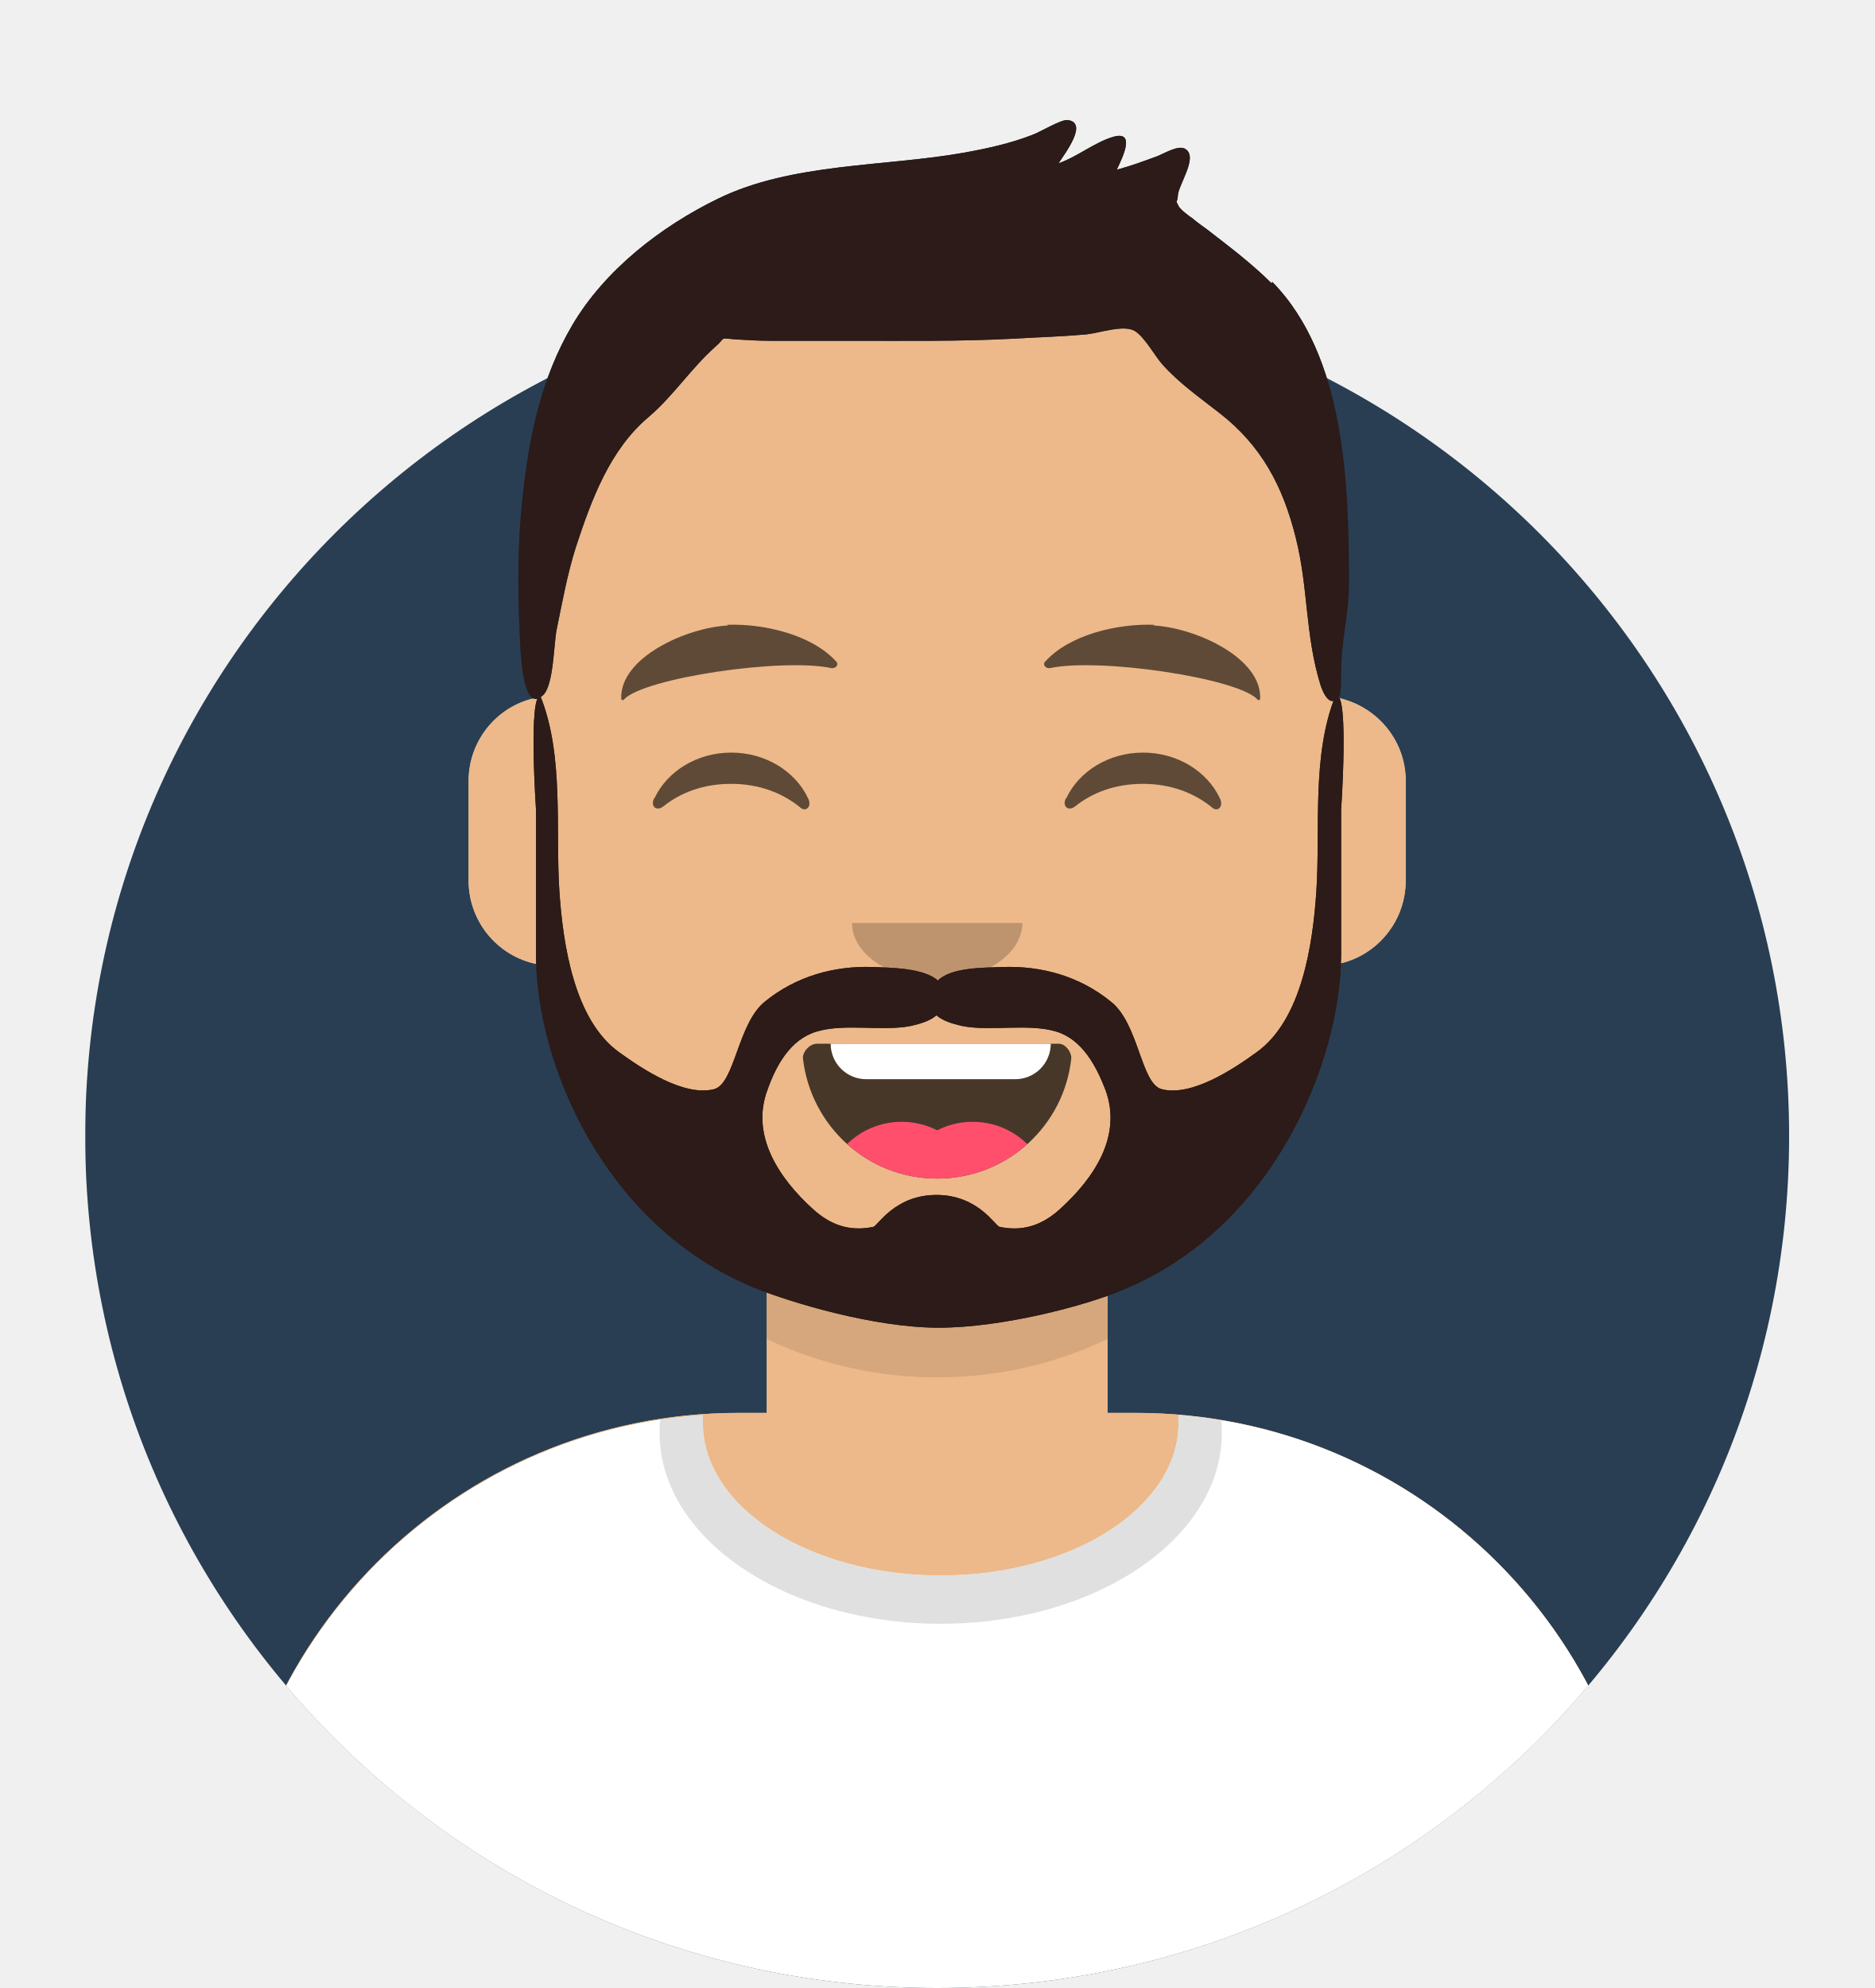
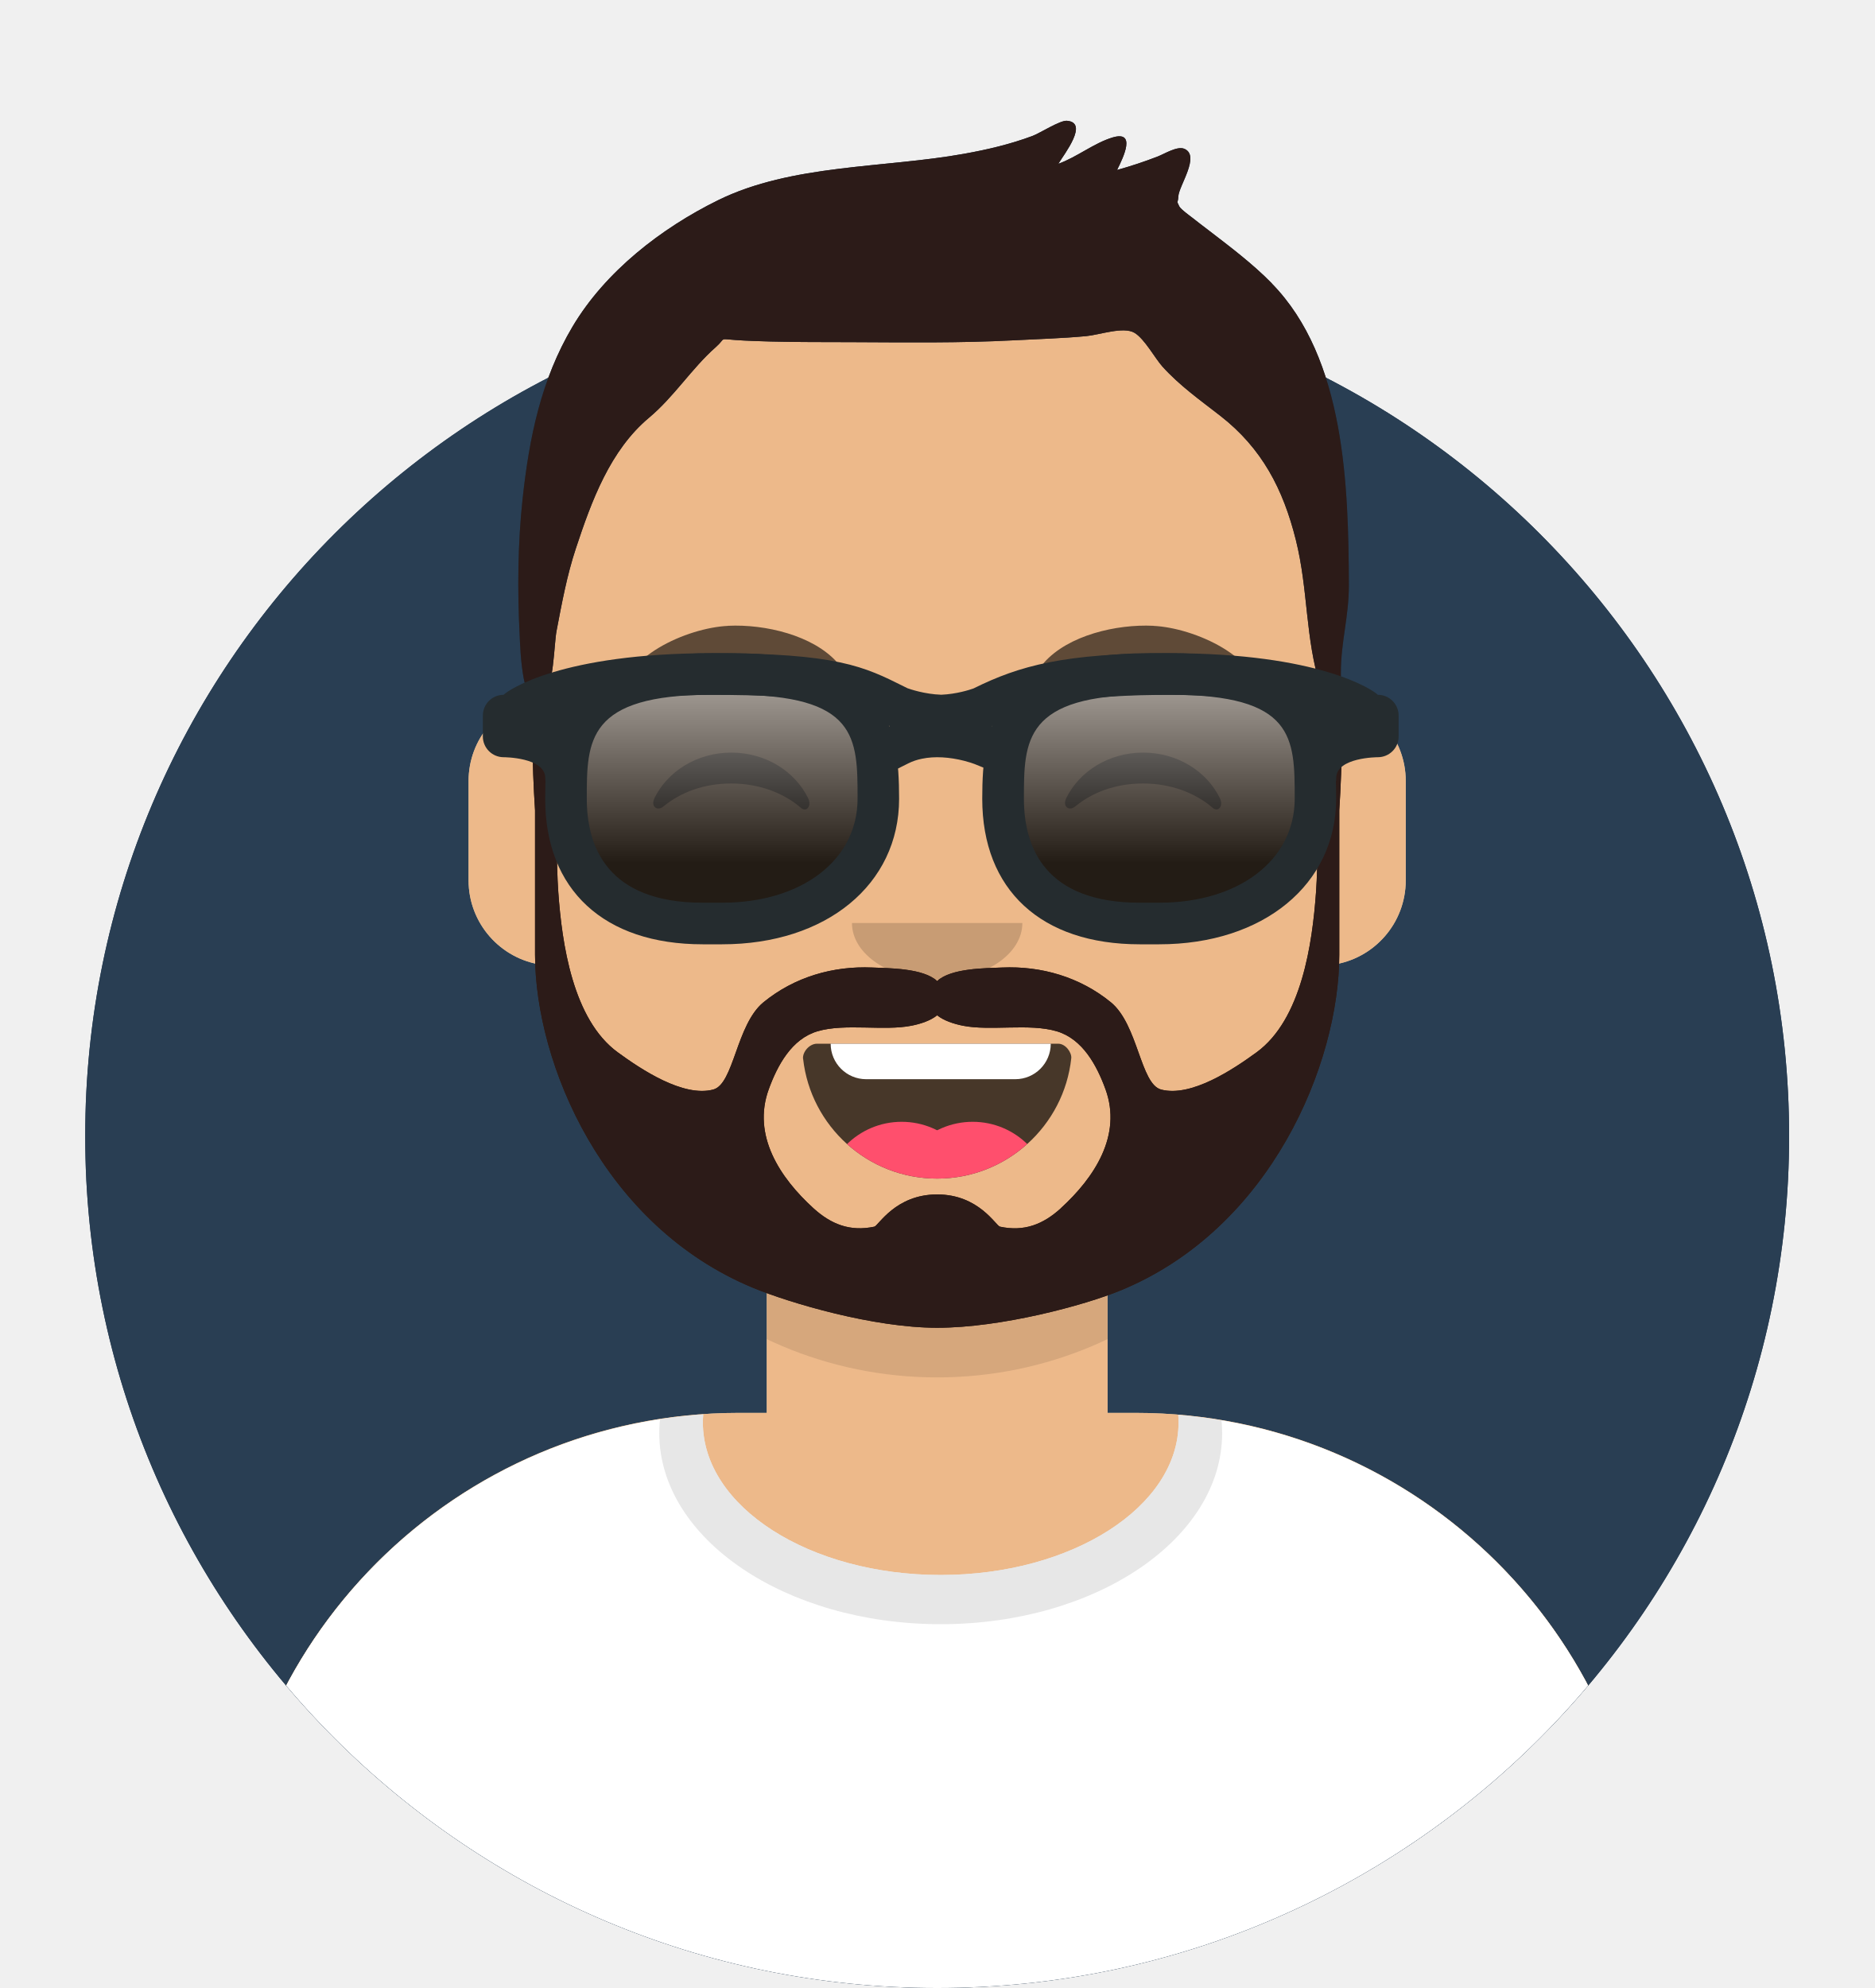
- <svg xmlns="http://www.w3.org/2000/svg" id="Layer_1" data-name="Layer 1" version="1.1" viewBox="0 0 264 280">
+ <svg xmlns="http://www.w3.org/2000/svg" id="Layer_1" viewBox="0 0 264 280">
  <defs>
-     <style>
-       .cls-1 {
-         mask: url(#mask-10);
-       }
- 
-       .cls-2, .cls-3, .cls-4, .cls-5, .cls-6, .cls-7, .cls-8, .cls-9, .cls-10, .cls-11, .cls-12, .cls-13, .cls-14, .cls-15, .cls-16, .cls-17 {
-         stroke-width: 0px;
-       }
- 
-       .cls-2, .cls-4, .cls-5, .cls-7, .cls-10 {
-         fill: #000;
-       }
- 
-       .cls-2, .cls-5 {
-         fill-opacity: .2;
-       }
- 
-       .cls-18 {
-         mask: url(#mask);
-       }
- 
-       .cls-3 {
-         fill: #d0c6ac;
-       }
- 
-       .cls-3, .cls-4, .cls-5, .cls-7, .cls-8, .cls-9, .cls-10, .cls-16, .cls-17 {
-         fill-rule: evenodd;
-       }
- 
-       .cls-4 {
-         fill-opacity: .6;
-       }
- 
-       .cls-6 {
-         fill: #ff4f6d;
-       }
- 
-       .cls-7 {
-         fill-opacity: .1;
-       }
- 
-       .cls-8, .cls-15 {
-         fill: #e6e6e6;
-       }
- 
-       .cls-19 {
-         opacity: .6;
-       }
- 
-       .cls-9, .cls-13 {
-         fill: #fff;
-       }
- 
-       .cls-10 {
-         fill-opacity: .7;
-       }
- 
-       .cls-11 {
-         fill: #2c1b18;
-       }
- 
-       .cls-12 {
-         fill: #293e53;
-       }
- 
-       .cls-14 {
-         fill: #edb98a;
-       }
- 
-       .cls-16 {
-         fill: #1f3140;
-       }
- 
-       .cls-20 {
-         mask: url(#mask-3);
-       }
- 
-       .cls-21 {
-         mask: url(#mask-2);
-       }
- 
-       .cls-22 {
-         mask: url(#mask-5);
-       }
- 
-       .cls-23 {
-         mask: url(#mask-4);
-       }
- 
-       .cls-24 {
-         mask: url(#mask-1);
-       }
- 
-       .cls-25 {
-         mask: url(#mask-7);
-       }
- 
-       .cls-26 {
-         mask: url(#mask-6);
-       }
- 
-       .cls-27 {
-         mask: url(#mask-8);
-       }
- 
-       .cls-28 {
-         mask: url(#mask-9);
-       }
- 
-       .cls-17 {
-         fill: #331b0c;
-       }
-     </style>
+     <style>.cls-1{mask:url(#mask-10);}.cls-2{mask:url(#mask);}.cls-3{fill:#d0c6ac;}.cls-3,.cls-4,.cls-5,.cls-6,.cls-7,.cls-8,.cls-9,.cls-10,.cls-11,.cls-12,.cls-13,.cls-14,.cls-15,.cls-16,.cls-17,.cls-18,.cls-19,.cls-20,.cls-21{stroke-width:0px;}.cls-3,.cls-5,.cls-6,.cls-7,.cls-9,.cls-11,.cls-12,.cls-13,.cls-18,.cls-19,.cls-20,.cls-21{fill-rule:evenodd;}.cls-4,.cls-19{fill:rgba(0,0,0,.16);}.cls-5{fill:url(#linear-gradient);}.cls-6{fill:rgba(0,0,0,.7);}.cls-7{fill:rgba(0,0,0,.7);}.cls-8{fill:#ff4f6d;}.cls-9{fill:#e6e6e6;}.cls-10{fill:#252c2f;}.cls-11{fill:rgba(0,0,0,.6);}.cls-12{fill:url(#linear-gradient-2);}.cls-22{opacity:.6;}.cls-13,.cls-16{fill:#fff;}.cls-14{fill:#2c1b18;}.cls-15{fill:#293e53;}.cls-17{fill:#edb98a;}.cls-18{fill:#1f3140;}.cls-23{mask:url(#mask-3);}.cls-24{mask:url(#mask-2);}.cls-25{mask:url(#mask-5);}.cls-26{mask:url(#mask-4);}.cls-27{mask:url(#mask-1);}.cls-28{mask:url(#mask-7);}.cls-29{mask:url(#mask-6);}.cls-30{mask:url(#mask-8);}.cls-31{mask:url(#mask-9);}.cls-20{fill:rgba(0,0,0,.1);}.cls-21{fill:#331b0c;}</style>
    <mask id="mask" x="12" y="40" width="240" height="240" maskUnits="userSpaceOnUse">
      <g id="react-mask-4">
-         <circle id="react-path-1-2" data-name="react-path-1" class="cls-13" cx="132" cy="160" r="120" />
+         <circle id="react-path-1-2" class="cls-16" cx="132" cy="160" r="120" />
      </g>
    </mask>
    <mask id="mask-1" x="-1" y="0" width="297" height="316" maskUnits="userSpaceOnUse">
      <g id="react-mask-5">
-         <path id="react-path-2" class="cls-9" d="M12,160c0,66.3,53.7,120,120,120s120-53.7,120-120h12V0H0v160h12Z" />
+         <path id="react-path-2" class="cls-13" d="M12,160c0,66.27,53.73,120,120,120s120-53.73,120-120h12V0H0v160h12Z" />
      </g>
    </mask>
    <mask id="mask-2" x="32" y="36" width="264" height="280" maskUnits="userSpaceOnUse">
      <g id="react-mask-6">
-         <path id="react-path-3-2" data-name="react-path-3" class="cls-9" d="M156,180.6v18.4h4c39.8,0,72,32.2,72,72v9H32v-9c0-39.8,32.2-72,72-72h4v-18.4c-17.2-8.2-29.6-24.9-31.7-44.7-5.8-.8-10.3-5.8-10.3-11.9v-14c0-5.9,4.3-10.9,10-11.8v-6.2h0c0-30.9,25.1-56,56-56h0c30.9,0,56,25.1,56,56v6.2c5.7,1,10,5.9,10,11.8v14c0,6.1-4.5,11.1-10.3,11.9-2.1,19.8-14.5,36.5-31.7,44.7Z" />
+         <path id="react-path-3-2" class="cls-13" d="M156,180.61v18.39h4c39.76,0,72,32.24,72,72v9H32v-9c0-39.76,32.24-72,72-72h4v-18.39c-17.24-8.19-29.63-24.92-31.69-44.73-5.82-.82-10.31-5.83-10.31-11.88v-14c0-5.95,4.32-10.88,10-11.83v-6.17h0c0-30.93,25.07-56,56-56h0c30.93,0,56,25.07,56,56v6.17c5.68.95,10,5.89,10,11.83v14c0,6.05-4.48,11.06-10.31,11.88-2.07,19.81-14.46,36.54-31.69,44.73Z" />
      </g>
    </mask>
    <mask id="mask-3" x="32" y="36" width="200" height="244" maskUnits="userSpaceOnUse">
-       <g id="react-mask-6-2" data-name="react-mask-6">
-         <path id="react-path-3-3" data-name="react-path-3" class="cls-9" d="M156,180.6v18.4h4c39.8,0,72,32.2,72,72v9H32v-9c0-39.8,32.2-72,72-72h4v-18.4c-17.2-8.2-29.6-24.9-31.7-44.7-5.8-.8-10.3-5.8-10.3-11.9v-14c0-5.9,4.3-10.9,10-11.8v-6.2h0c0-30.9,25.1-56,56-56h0c30.9,0,56,25.1,56,56v6.2c5.7,1,10,5.9,10,11.8v14c0,6.1-4.5,11.1-10.3,11.9-2.1,19.8-14.5,36.5-31.7,44.7Z" />
+       <g id="react-mask-6-2">
+         <path id="react-path-3-3" class="cls-13" d="M156,180.61v18.39h4c39.76,0,72,32.24,72,72v9H32v-9c0-39.76,32.24-72,72-72h4v-18.39c-17.24-8.19-29.63-24.92-31.69-44.73-5.82-.82-10.31-5.83-10.31-11.88v-14c0-5.95,4.32-10.88,10-11.83v-6.17h0c0-30.93,25.07-56,56-56h0c30.93,0,56,25.07,56,56v6.17c5.68.95,10,5.89,10,11.83v14c0,6.05-4.48,11.06-10.31,11.88-2.07,19.81-14.46,36.54-31.69,44.73Z" />
      </g>
    </mask>
    <mask id="mask-4" x="0" y="170" width="264" height="110" maskUnits="userSpaceOnUse">
      <g id="react-mask-476">
-         <path id="react-path-475-2" data-name="react-path-475" class="cls-9" d="M166,199.3c37,3,66,34,66,71.8v8.9H32v-8.9c0-38.1,29.6-69.3,67-71.8,0,.4,0,.7,0,1.1,0,11.9,15,21.5,33.5,21.5s33.5-9.6,33.5-21.5,0-.7,0-1.1Z" />
+         <path id="react-path-475-2" class="cls-13" d="M165.96,199.29c36.98,3.03,66.04,34,66.04,71.76v8.95H32v-8.95c0-38.1,29.59-69.29,67.05-71.83-.03.37-.05.75-.05,1.13,0,11.86,15,21.48,33.5,21.48s33.5-9.62,33.5-21.48c0-.35-.01-.7-.04-1.05Z" />
      </g>
    </mask>
-     <mask id="mask-5" x="32" y="174.9" width="200" height="105.1" maskUnits="userSpaceOnUse">
-       <g id="react-mask-476-2" data-name="react-mask-476">
-         <path id="react-path-475-3" data-name="react-path-475" class="cls-9" d="M166,199.3c37,3,66,34,66,71.8v8.9H32v-8.9c0-38.1,29.6-69.3,67-71.8,0,.4,0,.7,0,1.1,0,11.9,15,21.5,33.5,21.5s33.5-9.6,33.5-21.5,0-.7,0-1.1Z" />
+     <mask id="mask-5" x="32" y="174.93" width="200" height="105.07" maskUnits="userSpaceOnUse">
+       <g id="react-mask-476-2">
+         <path id="react-path-475-3" class="cls-13" d="M165.96,199.29c36.98,3.03,66.04,34,66.04,71.76v8.95H32v-8.95c0-38.1,29.59-69.29,67.05-71.83-.03.37-.05.75-.05,1.13,0,11.86,15,21.48,33.5,21.48s33.5-9.62,33.5-21.48c0-.35-.01-.7-.04-1.05Z" />
      </g>
    </mask>
-     <mask id="mask-6" x="113.1" y="136" width="37.8" height="30" maskUnits="userSpaceOnUse">
+     <mask id="mask-6" x="113.11" y="136" width="37.79" height="30" maskUnits="userSpaceOnUse">
      <g id="react-mask-360">
-         <path id="react-path-359-2" data-name="react-path-359" class="cls-9" d="M113.1,149.1c1.1,9.5,9.1,16.9,18.9,16.9s17.9-7.4,18.9-17c0-.8-.8-2-1.8-2h-34c-1.1,0-2.1,1.2-2,2.1Z" />
+         <path id="react-path-359-2" class="cls-13" d="M113.12,149.13c1.06,9.49,9.11,16.87,18.88,16.87s17.87-7.43,18.89-16.96c.08-.77-.78-2.04-1.85-2.04h-33.96c-1.08,0-2.07,1.18-1.97,2.13Z" />
      </g>
    </mask>
-     <mask id="mask-7" x="113.1" y="147" width="37.8" height="33" maskUnits="userSpaceOnUse">
-       <g id="react-mask-360-2" data-name="react-mask-360">
-         <path id="react-path-359-3" data-name="react-path-359" class="cls-9" d="M113.1,149.1c1.1,9.5,9.1,16.9,18.9,16.9s17.9-7.4,18.9-17c0-.8-.8-2-1.8-2h-34c-1.1,0-2.1,1.2-2,2.1Z" />
+     <mask id="mask-7" x="113.11" y="147" width="37.79" height="33" maskUnits="userSpaceOnUse">
+       <g id="react-mask-360-2">
+         <path id="react-path-359-3" class="cls-13" d="M113.12,149.13c1.06,9.49,9.11,16.87,18.88,16.87s17.87-7.43,18.89-16.96c.08-.77-.78-2.04-1.85-2.04h-33.96c-1.08,0-2.07,1.18-1.97,2.13Z" />
      </g>
    </mask>
    <mask id="mask-8" x="-1" y="0" width="281" height="316" maskUnits="userSpaceOnUse">
      <g id="react-mask-275">
-         <rect id="react-path-277" class="cls-13" width="264" height="280" />
+         <rect id="react-path-277" class="cls-16" width="264" height="280" />
      </g>
    </mask>
    <mask id="mask-9" x="16" y="72" width="264" height="244" maskUnits="userSpaceOnUse">
      <g id="react-mask-423">
-         <path id="react-path-424-2" data-name="react-path-424" class="cls-9" d="M149.4,170.2c-2.5,2.3-5.2,3.3-8.6,2.6-.6-.1-3-4.5-8.9-4.5s-8.3,4.4-8.9,4.5c-3.4.7-6.1-.3-8.6-2.6-4.7-4.3-8.7-10.3-6.3-16.7,1.2-3.4,3.2-7.1,6.9-8.2,3.9-1.2,9.3,0,13.3-.8,1.3-.3,2.7-.7,3.6-1.5.9.8,2.3,1.2,3.6,1.5,3.9.8,9.4-.4,13.3.8,3.6,1.1,5.6,4.8,6.9,8.2,2.4,6.5-1.6,12.4-6.3,16.7M188.1,98c-3.4,8.4-2.1,18.9-2.7,27.7-.5,7.2-2,17.9-8.4,22.5-3.3,2.4-9.2,6.3-13.4,5.2-2.9-.8-3.2-9.2-7.1-12.3-4.4-3.6-9.8-5.1-15.3-4.9-2.4.1-7.2,0-9.1,1.9-2-1.8-6.8-1.8-9.1-1.9-5.5-.2-10.9,1.3-15.3,4.9-3.8,3.1-4.2,11.5-7.1,12.3-4.3,1.1-10.2-2.9-13.4-5.2-6.4-4.6-7.9-15.4-8.4-22.5-.6-8.8.7-19.3-2.7-27.7-1.7,0-.6,16.1-.6,16.1v20.4c0,15.3,9.6,38.2,30.8,46.9,5.2,2.1,16.9,5.6,25.9,5.6s20.7-3.1,25.9-5.3c21.2-8.7,30.7-32,30.8-47.2v-20.4s1.1-16.1-.6-16.1" />
+         <path id="react-path-424-2" class="cls-13" d="M149.43,170.17c-2.51,2.29-5.19,3.33-8.58,2.6-.58-.12-2.96-4.54-8.85-4.54s-8.27,4.41-8.85,4.54c-3.38.72-6.06-.31-8.58-2.6-4.73-4.31-8.65-10.26-6.29-16.75,1.23-3.38,3.23-7.1,6.87-8.17,3.89-1.15,9.35,0,13.26-.79,1.27-.25,2.66-.71,3.59-1.46.93.75,2.32,1.2,3.58,1.46,3.92.79,9.38-.36,13.26.79,3.64,1.08,5.64,4.79,6.87,8.17,2.36,6.49-1.57,12.44-6.29,16.75M188.08,98c-3.41,8.4-2.09,18.86-2.72,27.68-.51,7.17-2.02,17.91-8.38,22.54-3.25,2.37-9.18,6.35-13.43,5.24-2.93-.76-3.24-9.16-7.09-12.3-4.36-3.56-9.81-5.13-15.31-4.89-2.37.1-7.17.08-9.15,1.9-1.98-1.82-6.78-1.8-9.15-1.9-5.49-.24-10.94,1.32-15.31,4.89-3.85,3.14-4.16,11.54-7.09,12.3-4.25,1.11-10.18-2.87-13.43-5.24-6.36-4.63-7.87-15.37-8.38-22.54-.63-8.82.69-19.28-2.72-27.68-1.66,0-.56,16.13-.56,16.13v20.36c.03,15.29,9.58,38.17,30.75,46.91,5.18,2.14,16.91,5.61,25.89,5.61s20.71-3.14,25.89-5.28c21.17-8.74,30.72-31.95,30.75-47.24v-20.36s1.09-16.13-.57-16.13" />
      </g>
    </mask>
    <mask id="mask-10" x="-1" y="0" width="264" height="280" maskUnits="userSpaceOnUse">
      <g id="react-mask-274">
-         <path id="react-path-276-2" data-name="react-path-276" class="cls-9" d="M179.1,39.9c-2.8-2.8-6-5.2-9.1-7.6-.7-.5-1.4-1-2.1-1.6-.2-.1-1.7-1.2-1.9-1.7-.5-1-.2-.2-.1-1.4,0-1.5,3.1-5.7.9-6.7-1-.4-2.8.7-3.8,1.1-1.9.7-3.8,1.4-5.7,1.9.9-1.9,2.7-5.6-.6-4.6-2.6.8-5,2.8-7.6,3.7.9-1.4,4.3-5.8,1.2-6.1-1,0-3.8,1.7-4.9,2.1-3.1,1.2-6.3,1.9-9.6,2.5-11.2,2-24.3,1.4-34.7,6.5-8,3.9-15.9,10-20.5,17.8-4.4,7.5-6.1,15.7-7,24.3-.7,6.3-.7,12.8-.4,19.1.1,2.1.3,11.6,3.3,8.7,1.5-1.4,1.5-7.3,1.9-9.2.8-3.9,1.5-7.8,2.7-11.6,2.2-6.7,4.8-13.8,10.3-18.4,3.5-3,6-6.9,9.4-9.9,1.5-1.3.4-1.2,2.8-1,1.6.1,3.3.2,4.9.2,3.8,0,7.6,0,11.4,0,7.6,0,15.3.1,22.9-.3,3.4-.2,6.8-.3,10.2-.6,1.9-.2,5.2-1.4,6.8-.5,1.4.8,2.9,3.6,3.9,4.7,2.4,2.7,5.3,4.7,8.1,6.9,5.9,4.6,8.9,10.3,10.7,17.5,1.8,7.1,1.3,13.7,3.5,20.8.4,1.2,1.4,3.4,2.7,1.5.2-.4.2-2.3.2-3.4,0-4.5,1.1-7.9,1.1-12.5,0-13.8-.5-31.9-10.8-42.4Z" />
+         <path id="react-path-276-2" class="cls-13" d="M179.15,39.92c-2.76-2.82-5.96-5.21-9.08-7.61-.69-.53-1.39-1.05-2.06-1.59-.15-.12-1.72-1.25-1.91-1.66-.45-.99-.19-.22-.13-1.4.08-1.5,3.13-5.73.85-6.7-1-.43-2.79.71-3.75,1.08-1.88.73-3.79,1.36-5.73,1.9.93-1.86,2.71-5.57-.63-4.58-2.6.78-5.03,2.77-7.64,3.71.86-1.42,4.32-5.81,1.2-6.06-.97-.08-3.8,1.75-4.85,2.14-3.14,1.17-6.34,1.92-9.63,2.51-11.2,2.02-24.29,1.44-34.65,6.54-7.99,3.93-15.87,10.03-20.49,17.79-4.45,7.49-6.11,15.68-7.04,24.25-.68,6.29-.74,12.8-.42,19.12.1,2.07.34,11.61,3.34,8.72,1.5-1.44,1.49-7.25,1.86-9.22.75-3.92,1.47-7.85,2.73-11.64,2.21-6.68,4.81-13.79,10.3-18.39,3.53-2.95,6-6.94,9.38-9.92,1.52-1.34.36-1.2,2.8-1.02,1.64.12,3.28.16,4.92.21,3.8.1,7.6.07,11.39.09,7.65.03,15.26.14,22.9-.26,3.39-.18,6.8-.27,10.19-.59,1.89-.18,5.25-1.39,6.8-.46,1.42.85,2.9,3.61,3.93,4.75,2.42,2.68,5.3,4.72,8.13,6.92,5.89,4.58,8.87,10.33,10.66,17.49,1.78,7.13,1.28,13.74,3.49,20.76.39,1.23,1.42,3.36,2.68,1.45.24-.35.17-2.3.17-3.42,0-4.52,1.14-7.91,1.13-12.46-.06-13.83-.5-31.87-10.85-42.44Z" />
      </g>
    </mask>
+     <linearGradient id="linear-gradient" x1="-168.57" y1="529.74" x2="-168.57" y2="528.74" gradientTransform="translate(7517.83 18711.64) scale(43.99 -35.14)" gradientUnits="userSpaceOnUse">
+       <stop offset="0" stop-color="#fff" stop-opacity=".5" />
+       <stop offset=".71" stop-color="#000" stop-opacity=".5" />
+     </linearGradient>
+     <linearGradient id="linear-gradient-2" x1="-168.57" y1="529.74" x2="-168.57" y2="528.74" gradientTransform="translate(7579.4 18711.64) scale(43.99 -35.14)" gradientUnits="userSpaceOnUse">
+       <stop offset="0" stop-color="#fff" stop-opacity=".5" />
+       <stop offset=".71" stop-color="#000" stop-opacity=".5" />
+     </linearGradient>
  </defs>
  <g id="Avataaar">
-     <g id="Avataaar_Circle" data-name="Avataaar/Circle">
-       <g>
-         <g id="Circle">
-           <g id="Circle-Background">
-             <circle id="react-path-1" class="cls-15" cx="132" cy="160" r="120" />
-           </g>
-           <g class="cls-18">
-             <g id="Color_Palette_Blue-01" data-name="Color/Palette/Blue-01">
-               <rect id="_Color" data-name="🖍Color" class="cls-12" x="12" y="40" width="240" height="240" />
-             </g>
+     <g id="Avataaar_Circle">
+       <g id="Circle">
+         <g id="Circle-Background">
+           <circle id="react-path-1" class="cls-15" cx="132" cy="160" r="120" />
+         </g>
+         <g class="cls-2">
+           <g id="Color_Palette_Blue-01">
+             <rect id="_Color" class="cls-15" x="12" y="40" width="240" height="240" />
          </g>
        </g>
-         <g class="cls-24">
-           <g id="Avataaar-2" data-name="Avataaar">
-             <g id="Body">
-               <path id="react-path-3" class="cls-3" d="M156,180.6v18.4h4c39.8,0,72,32.2,72,72v9H32v-9c0-39.8,32.2-72,72-72h4v-18.4c-17.2-8.2-29.6-24.9-31.7-44.7-5.8-.8-10.3-5.8-10.3-11.9v-14c0-5.9,4.3-10.9,10-11.8v-6.2h0c0-30.9,25.1-56,56-56h0c30.9,0,56,25.1,56,56v6.2c5.7,1,10,5.9,10,11.8v14c0,6.1-4.5,11.1-10.3,11.9-2.1,19.8-14.5,36.5-31.7,44.7Z" />
-               <g class="cls-21">
-                 <g id="Skin_-03-Brown" data-name="Skin/👶🏽-03-Brown">
-                   <g id="Color">
-                     <rect class="cls-14" x="32" y="36" width="264" height="280" />
-                   </g>
-                 </g>
-               </g>
-               <g class="cls-20">
-                 <path id="Neck-Shadow" class="cls-7" d="M188,115v23c0,30.9-25.1,56-56,56s-56-25.1-56-56v-23,15c0,30.9,25.1,56,56,56s56-25.1,56-56v-15Z" />
-               </g>
-             </g>
-             <g id="Clothing_Shirt-Crew-Neck" data-name="Clothing/Shirt-Crew-Neck">
-               <g id="Clothes">
-                 <path id="react-path-475" class="cls-8" d="M166,199.3c37,3,66,34,66,71.8v8.9H32v-8.9c0-38.1,29.6-69.3,67-71.8,0,.4,0,.7,0,1.1,0,11.9,15,21.5,33.5,21.5s33.5-9.6,33.5-21.5,0-.7,0-1.1Z" />
-               </g>
-               <g class="cls-23">
-                 <g id="Color_Palette_Gray-01" data-name="Color/Palette/Gray-01">
-                   <rect id="_Color-2" data-name="🖍Color" class="cls-13" y="170" width="264" height="110" />
-                 </g>
-               </g>
-               <g class="cls-22">
-                 <g id="Shadowy" class="cls-19">
-                   <g id="Hola-_" data-name="Hola-👋🏼">
-                     <ellipse class="cls-2" cx="132.5" cy="201.8" rx="39.6" ry="26.9" />
-                   </g>
+       </g>
+       <g class="cls-27">
+         <g id="Avataaar-2">
+           <g id="Body">
+             <path id="react-path-3" class="cls-3" d="M156,180.61v18.39h4c39.76,0,72,32.24,72,72v9H32v-9c0-39.76,32.24-72,72-72h4v-18.39c-17.24-8.19-29.63-24.92-31.69-44.73-5.82-.82-10.31-5.83-10.31-11.88v-14c0-5.95,4.32-10.88,10-11.83v-6.17h0c0-30.93,25.07-56,56-56h0c30.93,0,56,25.07,56,56v6.17c5.68.95,10,5.89,10,11.83v14c0,6.05-4.48,11.06-10.31,11.88-2.07,19.81-14.46,36.54-31.69,44.73Z" />
+             <g class="cls-24">
+               <g id="Skin_-03-Brown">
+                 <g id="Color">
+                   <rect class="cls-17" x="32" y="36" width="264" height="280" />
                </g>
              </g>
            </g>
-             <g id="Face">
-               <g id="Mouth_Smile" data-name="Mouth/Smile">
-                 <g id="Mouth">
-                   <path id="react-path-359" class="cls-10" d="M113.1,149.1c1.1,9.5,9.1,16.9,18.9,16.9s17.9-7.4,18.9-17c0-.8-.8-2-1.8-2h-34c-1.1,0-2.1,1.2-2,2.1Z" />
+             <g class="cls-23">
+               <path id="Neck-Shadow" class="cls-20" d="M188,115v23c0,30.93-25.07,56-56,56s-56-25.07-56-56v-23,15c0,30.93,25.07,56,56,56s56-25.07,56-56v-15Z" />
+             </g>
+           </g>
+           <g id="Clothing_Shirt-Crew-Neck">
+             <g id="Clothes">
+               <path id="react-path-475" class="cls-9" d="M165.96,199.29c36.98,3.03,66.04,34,66.04,71.76v8.95H32v-8.95c0-38.1,29.59-69.29,67.05-71.83-.03.37-.05.75-.05,1.13,0,11.86,15,21.48,33.5,21.48s33.5-9.62,33.5-21.48c0-.35-.01-.7-.04-1.05Z" />
+             </g>
+             <g class="cls-26">
+               <g id="Color_Palette_Gray-01">
+                 <rect id="_Color-2" class="cls-16" y="170" width="264" height="110" />
+               </g>
+             </g>
+             <g class="cls-25">
+               <g id="Shadowy" class="cls-22">
+                 <g id="Hola-_">
+                   <ellipse class="cls-4" cx="132.5" cy="201.85" rx="39.64" ry="26.91" />
                </g>
-                 <g class="cls-26">
-                   <rect id="Teeth" class="cls-13" x="117" y="136" width="31" height="16" rx="5" ry="5" />
+               </g>
+             </g>
+           </g>
+           <g id="Face">
+             <g id="Mouth_Smile">
+               <g id="Mouth">
+                 <path id="react-path-359" class="cls-6" d="M113.12,149.13c1.06,9.49,9.11,16.87,18.88,16.87s17.87-7.43,18.89-16.96c.08-.77-.78-2.04-1.85-2.04h-33.96c-1.08,0-2.07,1.18-1.97,2.13Z" />
+               </g>
+               <g class="cls-29">
+                 <rect id="Teeth" class="cls-16" x="117" y="136" width="31" height="16" rx="5" ry="5" />
+               </g>
+               <g class="cls-28">
+                 <g id="Tongue">
+                   <circle class="cls-8" cx="127" cy="169" r="11" />
+                   <circle class="cls-8" cx="137" cy="169" r="11" />
                </g>
-                 <g class="cls-25">
-                   <g id="Tongue">
-                     <g>
-                       <circle class="cls-6" cx="127" cy="169" r="11" />
-                       <circle class="cls-6" cx="137" cy="169" r="11" />
+               </g>
+             </g>
+             <g id="Nose_Default">
+               <path id="Nose" class="cls-19" d="M120,130c0,4.42,5.37,8,12,8h0c6.63,0,12-3.58,12-8" />
+             </g>
+             <g id="Eyes_Happy-_">
+               <path id="Squint" class="cls-11" d="M92.16,112.45c1.85-3.8,6-6.45,10.84-6.45s8.96,2.63,10.82,6.41c.55,1.12-.23,2.04-1.02,1.36-2.45-2.11-5.93-3.42-9.79-3.42s-7.12,1.23-9.56,3.23c-.89.73-1.82-.01-1.28-1.12Z" />
+               <path id="Squint-2" class="cls-11" d="M150.16,112.45c1.85-3.8,6-6.45,10.84-6.45s8.96,2.63,10.82,6.41c.55,1.12-.23,2.04-1.02,1.36-2.45-2.11-5.93-3.42-9.79-3.42s-7.12,1.23-9.56,3.23c-.89.73-1.82-.01-1.28-1.12Z" />
+             </g>
+             <g id="Eyebrow_Natural_Default-Natural">
+               <path id="Eyebrow" class="cls-11" d="M102.55,88.15c-5.81.27-15.2,4.49-14.95,10.34,0,.19.29.28.43.13,2.75-2.96,22.32-5.95,29.2-4.37.63.15,1.11-.48.71-.93-3.42-3.85-10.19-5.43-15.39-5.18" />
+               <path id="Eyebrow-2" class="cls-11" d="M162.45,88.15c5.81.27,15.2,4.49,14.95,10.34,0,.19-.29.28-.43.13-2.75-2.96-22.32-5.95-29.2-4.37-.63.15-1.11-.48-.71-.93,3.42-3.85,10.19-5.43,15.39-5.18" />
+             </g>
+           </g>
+           <g id="Top">
+             <g class="cls-30">
+               <g id="Top_Short-Hair_Short-Flat">
+                 <g id="Facial-Hair_Beard-Light">
+                   <g id="Lite-Beard">
+                     <path id="react-path-424" class="cls-21" d="M149.43,170.17c-2.51,2.29-5.19,3.33-8.58,2.6-.58-.12-2.96-4.54-8.85-4.54s-8.27,4.41-8.85,4.54c-3.38.72-6.06-.31-8.58-2.6-4.73-4.31-8.65-10.26-6.29-16.75,1.23-3.38,3.23-7.1,6.87-8.17,3.89-1.15,9.35,0,13.26-.79,1.27-.25,2.66-.71,3.59-1.46.93.75,2.32,1.2,3.58,1.46,3.92.79,9.38-.36,13.26.79,3.64,1.08,5.64,4.79,6.87,8.17,2.36,6.49-1.57,12.44-6.29,16.75M188.08,98c-3.41,8.4-2.09,18.86-2.72,27.68-.51,7.17-2.02,17.91-8.38,22.54-3.25,2.37-9.18,6.35-13.43,5.24-2.93-.76-3.24-9.16-7.09-12.3-4.36-3.56-9.81-5.13-15.31-4.89-2.37.1-7.17.08-9.15,1.9-1.98-1.82-6.78-1.8-9.15-1.9-5.49-.24-10.94,1.32-15.31,4.89-3.85,3.14-4.16,11.54-7.09,12.3-4.25,1.11-10.18-2.87-13.43-5.24-6.36-4.63-7.87-15.37-8.38-22.54-.63-8.82.69-19.28-2.72-27.68-1.66,0-.56,16.13-.56,16.13v20.36c.03,15.29,9.58,38.17,30.75,46.91,5.18,2.14,16.91,5.61,25.89,5.61s20.71-3.14,25.89-5.28c21.17-8.74,30.72-31.95,30.75-47.24v-20.36s1.09-16.13-.57-16.13" />
+                   </g>
+                   <g class="cls-31">
+                     <g id="Color_Hair_Brown">
+                       <g id="Color-2">
+                         <rect class="cls-14" x="16" y="72" width="264" height="244" />
+                       </g>
                    </g>
                  </g>
                </g>
-               </g>
-               <g id="Nose_Default" data-name="Nose/Default">
-                 <path id="Nose" class="cls-5" d="M120,130c0,4.4,5.4,8,12,8h0c6.6,0,12-3.6,12-8" />
-               </g>
-               <g id="Eyes_Happy-_" data-name="Eyes/Happy-😁">
-                 <path id="Squint" class="cls-4" d="M92.2,112.4c1.8-3.8,6-6.4,10.8-6.4s9,2.6,10.8,6.4c.6,1.1-.2,2-1,1.4-2.5-2.1-5.9-3.4-9.8-3.4s-7.1,1.2-9.6,3.2c-.9.7-1.8,0-1.3-1.1Z" />
-                 <path id="Squint-2" data-name="Squint" class="cls-4" d="M150.2,112.4c1.8-3.8,6-6.4,10.8-6.4s9,2.6,10.8,6.4c.6,1.1-.2,2-1,1.4-2.5-2.1-5.9-3.4-9.8-3.4s-7.1,1.2-9.6,3.2c-.9.7-1.8,0-1.3-1.1Z" />
-               </g>
-               <g id="Eyebrow_Natural_Default-Natural" data-name="Eyebrow/Natural/Default-Natural">
-                 <path id="Eyebrow" class="cls-4" d="M102.5,88.1c-5.8.3-15.2,4.5-15,10.3,0,.2.3.3.4.1,2.8-3,22.3-5.9,29.2-4.4.6.1,1.1-.5.7-.9-3.4-3.8-10.2-5.4-15.4-5.2" />
-                 <path id="Eyebrow-2" data-name="Eyebrow" class="cls-4" d="M162.5,88.1c5.8.3,15.2,4.5,15,10.3,0,.2-.3.3-.4.1-2.8-3-22.3-5.9-29.2-4.4-.6.1-1.1-.5-.7-.9,3.4-3.8,10.2-5.4,15.4-5.2" />
-               </g>
-             </g>
-             <g id="Top">
-               <g class="cls-27">
-                 <g id="Top_Short-Hair_Short-Flat" data-name="Top/Short-Hair/Short-Flat">
-                   <g>
-                     <g id="Facial-Hair_Beard-Light" data-name="Facial-Hair/Beard-Light">
-                       <g id="Lite-Beard">
-                         <path id="react-path-424" class="cls-17" d="M149.4,170.2c-2.5,2.3-5.2,3.3-8.6,2.6-.6-.1-3-4.5-8.9-4.5s-8.3,4.4-8.9,4.5c-3.4.7-6.1-.3-8.6-2.6-4.7-4.3-8.7-10.3-6.3-16.7,1.2-3.4,3.2-7.1,6.9-8.2,3.9-1.2,9.3,0,13.3-.8,1.3-.3,2.7-.7,3.6-1.5.9.8,2.3,1.2,3.6,1.5,3.9.8,9.4-.4,13.3.8,3.6,1.1,5.6,4.8,6.9,8.2,2.4,6.5-1.6,12.4-6.3,16.7M188.1,98c-3.4,8.4-2.1,18.9-2.7,27.7-.5,7.2-2,17.9-8.4,22.5-3.3,2.4-9.2,6.3-13.4,5.2-2.9-.8-3.2-9.2-7.1-12.3-4.4-3.6-9.8-5.1-15.3-4.9-2.4.1-7.2,0-9.1,1.9-2-1.8-6.8-1.8-9.1-1.9-5.5-.2-10.9,1.3-15.3,4.9-3.8,3.1-4.2,11.5-7.1,12.3-4.3,1.1-10.2-2.9-13.4-5.2-6.4-4.6-7.9-15.4-8.4-22.5-.6-8.8.7-19.3-2.7-27.7-1.7,0-.6,16.1-.6,16.1v20.4c0,15.3,9.6,38.2,30.8,46.9,5.2,2.1,16.9,5.6,25.9,5.6s20.7-3.1,25.9-5.3c21.2-8.7,30.7-32,30.8-47.2v-20.4s1.1-16.1-.6-16.1" />
+                 <g id="Short-Hair">
+                   <path id="react-path-276" class="cls-18" d="M179.15,39.92c-2.76-2.82-5.96-5.21-9.08-7.61-.69-.53-1.39-1.05-2.06-1.59-.15-.12-1.72-1.25-1.91-1.66-.45-.99-.19-.22-.13-1.4.08-1.5,3.13-5.73.85-6.7-1-.43-2.79.71-3.75,1.08-1.88.73-3.79,1.36-5.73,1.9.93-1.86,2.71-5.57-.63-4.58-2.6.78-5.03,2.77-7.64,3.71.86-1.42,4.32-5.81,1.2-6.06-.97-.08-3.8,1.75-4.85,2.14-3.14,1.17-6.34,1.92-9.63,2.51-11.2,2.02-24.29,1.44-34.65,6.54-7.99,3.93-15.87,10.03-20.49,17.79-4.45,7.49-6.11,15.68-7.04,24.25-.68,6.29-.74,12.8-.42,19.12.1,2.07.34,11.61,3.34,8.72,1.5-1.44,1.49-7.25,1.86-9.22.75-3.92,1.47-7.85,2.73-11.64,2.21-6.68,4.81-13.79,10.3-18.39,3.53-2.95,6-6.94,9.38-9.92,1.52-1.34.36-1.2,2.8-1.02,1.64.12,3.28.16,4.92.21,3.8.1,7.6.07,11.39.09,7.65.03,15.26.14,22.9-.26,3.39-.18,6.8-.27,10.19-.59,1.89-.18,5.25-1.39,6.8-.46,1.42.85,2.9,3.61,3.93,4.75,2.42,2.68,5.3,4.72,8.13,6.92,5.89,4.58,8.87,10.33,10.66,17.49,1.78,7.13,1.28,13.74,3.49,20.76.39,1.23,1.42,3.36,2.68,1.45.24-.35.17-2.3.17-3.42,0-4.52,1.14-7.91,1.13-12.46-.06-13.83-.5-31.87-10.85-42.44Z" />
+                 </g>
+                 <g class="cls-1">
+                   <g id="Skin_-03-Brown-2">
+                     <g id="Color-3">
+                       <rect class="cls-14" x="-1" width="264" height="280" />
+                     </g>
+                   </g>
+                 </g>
+                 <g id="Top__Resources_Wayfarers">
+                   <g id="Wayfarers">
+                     <g id="Shades">
+                       <g id="Shade">
+                         <path id="react-path-487" class="cls-7" d="M123.71,112.5c0,9.7-8.25,17.57-22,17.57h-2.75c-13.75,0-19.25-7.87-19.25-17.57h0c0-9.71,1.28-17.57,20.53-17.57h2.93c19.25,0,20.53,7.87,20.53,17.57h0Z" />
+                         <path id="react-path-487-2" class="cls-5" d="M123.71,112.5c0,9.7-8.25,17.57-22,17.57h-2.75c-13.75,0-19.25-7.87-19.25-17.57h0c0-9.71,1.28-17.57,20.53-17.57h2.93c19.25,0,20.53,7.87,20.53,17.57h0Z" />
                      </g>
-                       <g class="cls-28">
-                         <g id="Color_Hair_Brown" data-name="Color/Hair/Brown">
-                           <g id="Color-2" data-name="Color">
-                             <rect class="cls-11" x="16" y="72" width="264" height="244" />
-                           </g>
-                         </g>
+                       <g id="Shade-2">
+                         <path id="react-path-488" class="cls-7" d="M185.28,112.5c0,9.7-8.25,17.57-22,17.57h-2.75c-13.75,0-19.25-7.87-19.25-17.57h0c0-9.71,1.28-17.57,20.53-17.57h2.93c19.24,0,20.53,7.87,20.53,17.57h0Z" />
+                         <path id="react-path-488-2" class="cls-12" d="M185.28,112.5c0,9.7-8.25,17.57-22,17.57h-2.75c-13.75,0-19.25-7.87-19.25-17.57h0c0-9.71,1.28-17.57,20.53-17.57h2.93c19.24,0,20.53,7.87,20.53,17.57h0Z" />
                      </g>
                    </g>
-                     <g id="Short-Hair">
-                       <path id="react-path-276" class="cls-16" d="M179.1,39.9c-2.8-2.8-6-5.2-9.1-7.6-.7-.5-1.4-1-2.1-1.6-.2-.1-1.7-1.2-1.9-1.7-.5-1-.2-.2-.1-1.4,0-1.5,3.1-5.7.9-6.7-1-.4-2.8.7-3.8,1.1-1.9.7-3.8,1.4-5.7,1.9.9-1.9,2.7-5.6-.6-4.6-2.6.8-5,2.8-7.6,3.7.9-1.4,4.3-5.8,1.2-6.1-1,0-3.8,1.7-4.9,2.1-3.1,1.2-6.3,1.9-9.6,2.5-11.2,2-24.3,1.4-34.7,6.5-8,3.9-15.9,10-20.5,17.8-4.4,7.5-6.1,15.7-7,24.3-.7,6.3-.7,12.8-.4,19.1.1,2.1.3,11.6,3.3,8.7,1.5-1.4,1.5-7.3,1.9-9.2.8-3.9,1.5-7.8,2.7-11.6,2.2-6.7,4.8-13.8,10.3-18.4,3.5-3,6-6.9,9.4-9.9,1.5-1.3.4-1.2,2.8-1,1.6.1,3.3.2,4.9.2,3.8,0,7.6,0,11.4,0,7.6,0,15.3.1,22.9-.3,3.4-.2,6.8-.3,10.2-.6,1.9-.2,5.2-1.4,6.8-.5,1.4.8,2.9,3.6,3.9,4.7,2.4,2.7,5.3,4.7,8.1,6.9,5.9,4.6,8.9,10.3,10.7,17.5,1.8,7.1,1.3,13.7,3.5,20.8.4,1.2,1.4,3.4,2.7,1.5.2-.4.2-2.3.2-3.4,0-4.5,1.1-7.9,1.1-12.5,0-13.8-.5-31.9-10.8-42.4Z" />
-                     </g>
-                     <g class="cls-1">
-                       <g id="Skin_-03-Brown-2" data-name="Skin/👶🏽-03-Brown">
-                         <g id="Color-3" data-name="Color">
-                           <rect class="cls-11" x="-1" width="264" height="280" />
-                         </g>
-                       </g>
-                     </g>
+                     <path id="Left" class="cls-10" d="M101.72,133h-2.75c-13.89,0-22.18-7.66-22.18-20.5,0-10.37,1.81-20.5,23.46-20.5h2.93c21.65,0,23.46,10.13,23.46,20.5,0,12.07-10.25,20.5-24.93,20.5ZM100.25,97.85c-17.6,0-17.6,6.46-17.6,14.65,0,6.68,2.83,14.64,16.32,14.64h2.75c11.23,0,19.07-6.02,19.07-14.64s0-14.65-17.6-14.65h-2.93Z" />
+                     <path id="Right" class="cls-10" d="M163.28,133h-2.75c-13.89,0-22.18-7.66-22.18-20.5,0-10.37,1.81-20.5,23.46-20.5h2.93c21.65,0,23.46,10.13,23.46,20.5,0,12.07-10.25,20.5-24.93,20.5ZM161.82,97.85c-17.6,0-17.6,6.46-17.6,14.65,0,6.68,2.83,14.64,16.32,14.64h2.75c11.23,0,19.07-6.02,19.07-14.64s0-14.65-17.6-14.65h-2.93Z" />
+                     <path id="Stuff" class="cls-10" d="M70.93,97.86c.69-.69,8.19-5.86,29.32-5.86,17.71,0,21.46,1.88,27.14,4.72l.42.21c.39.14,2.41.84,4.77.92,2.15-.09,3.99-.69,4.53-.88,6.48-3.22,12.82-4.97,27.64-4.97,21.13,0,28.63,5.17,29.32,5.86,1.62,0,2.93,1.31,2.93,2.93v2.93c0,1.62-1.31,2.93-2.93,2.93,0,0-5.86,0-5.86,2.93s-2.93-4.24-2.93-5.86v-2.85c-3.58-1.4-9.98-3-20.52-3-11.75,0-17.6,1.13-22.62,3.25l.06.14-2.5,1.01,2.49,1.01-2.2,5.43-2.72-1.1c-.24-.1-.77-.27-1.49-.46-2.02-.51-4.11-.67-5.95-.28-.68.14-1.3.35-1.88.64l-2.62,1.31-2.62-5.24,2.62-1.31h0s-2.51-1.02-2.51-1.02l.08-.2c-4.33-2.06-8.32-3.18-22.65-3.18-10.55,0-16.95,1.6-20.52,3v2.85c0,1.62-2.93,8.79-2.93,5.86s-5.86-2.93-5.86-2.93c-1.62,0-2.93-1.31-2.93-2.93v-2.93c0-1.62,1.31-2.93,2.93-2.93Z" />
                  </g>
                </g>
              </g>
            </g>
          </g>
        </g>
      </g>
    </g>
  </g>
</svg>
